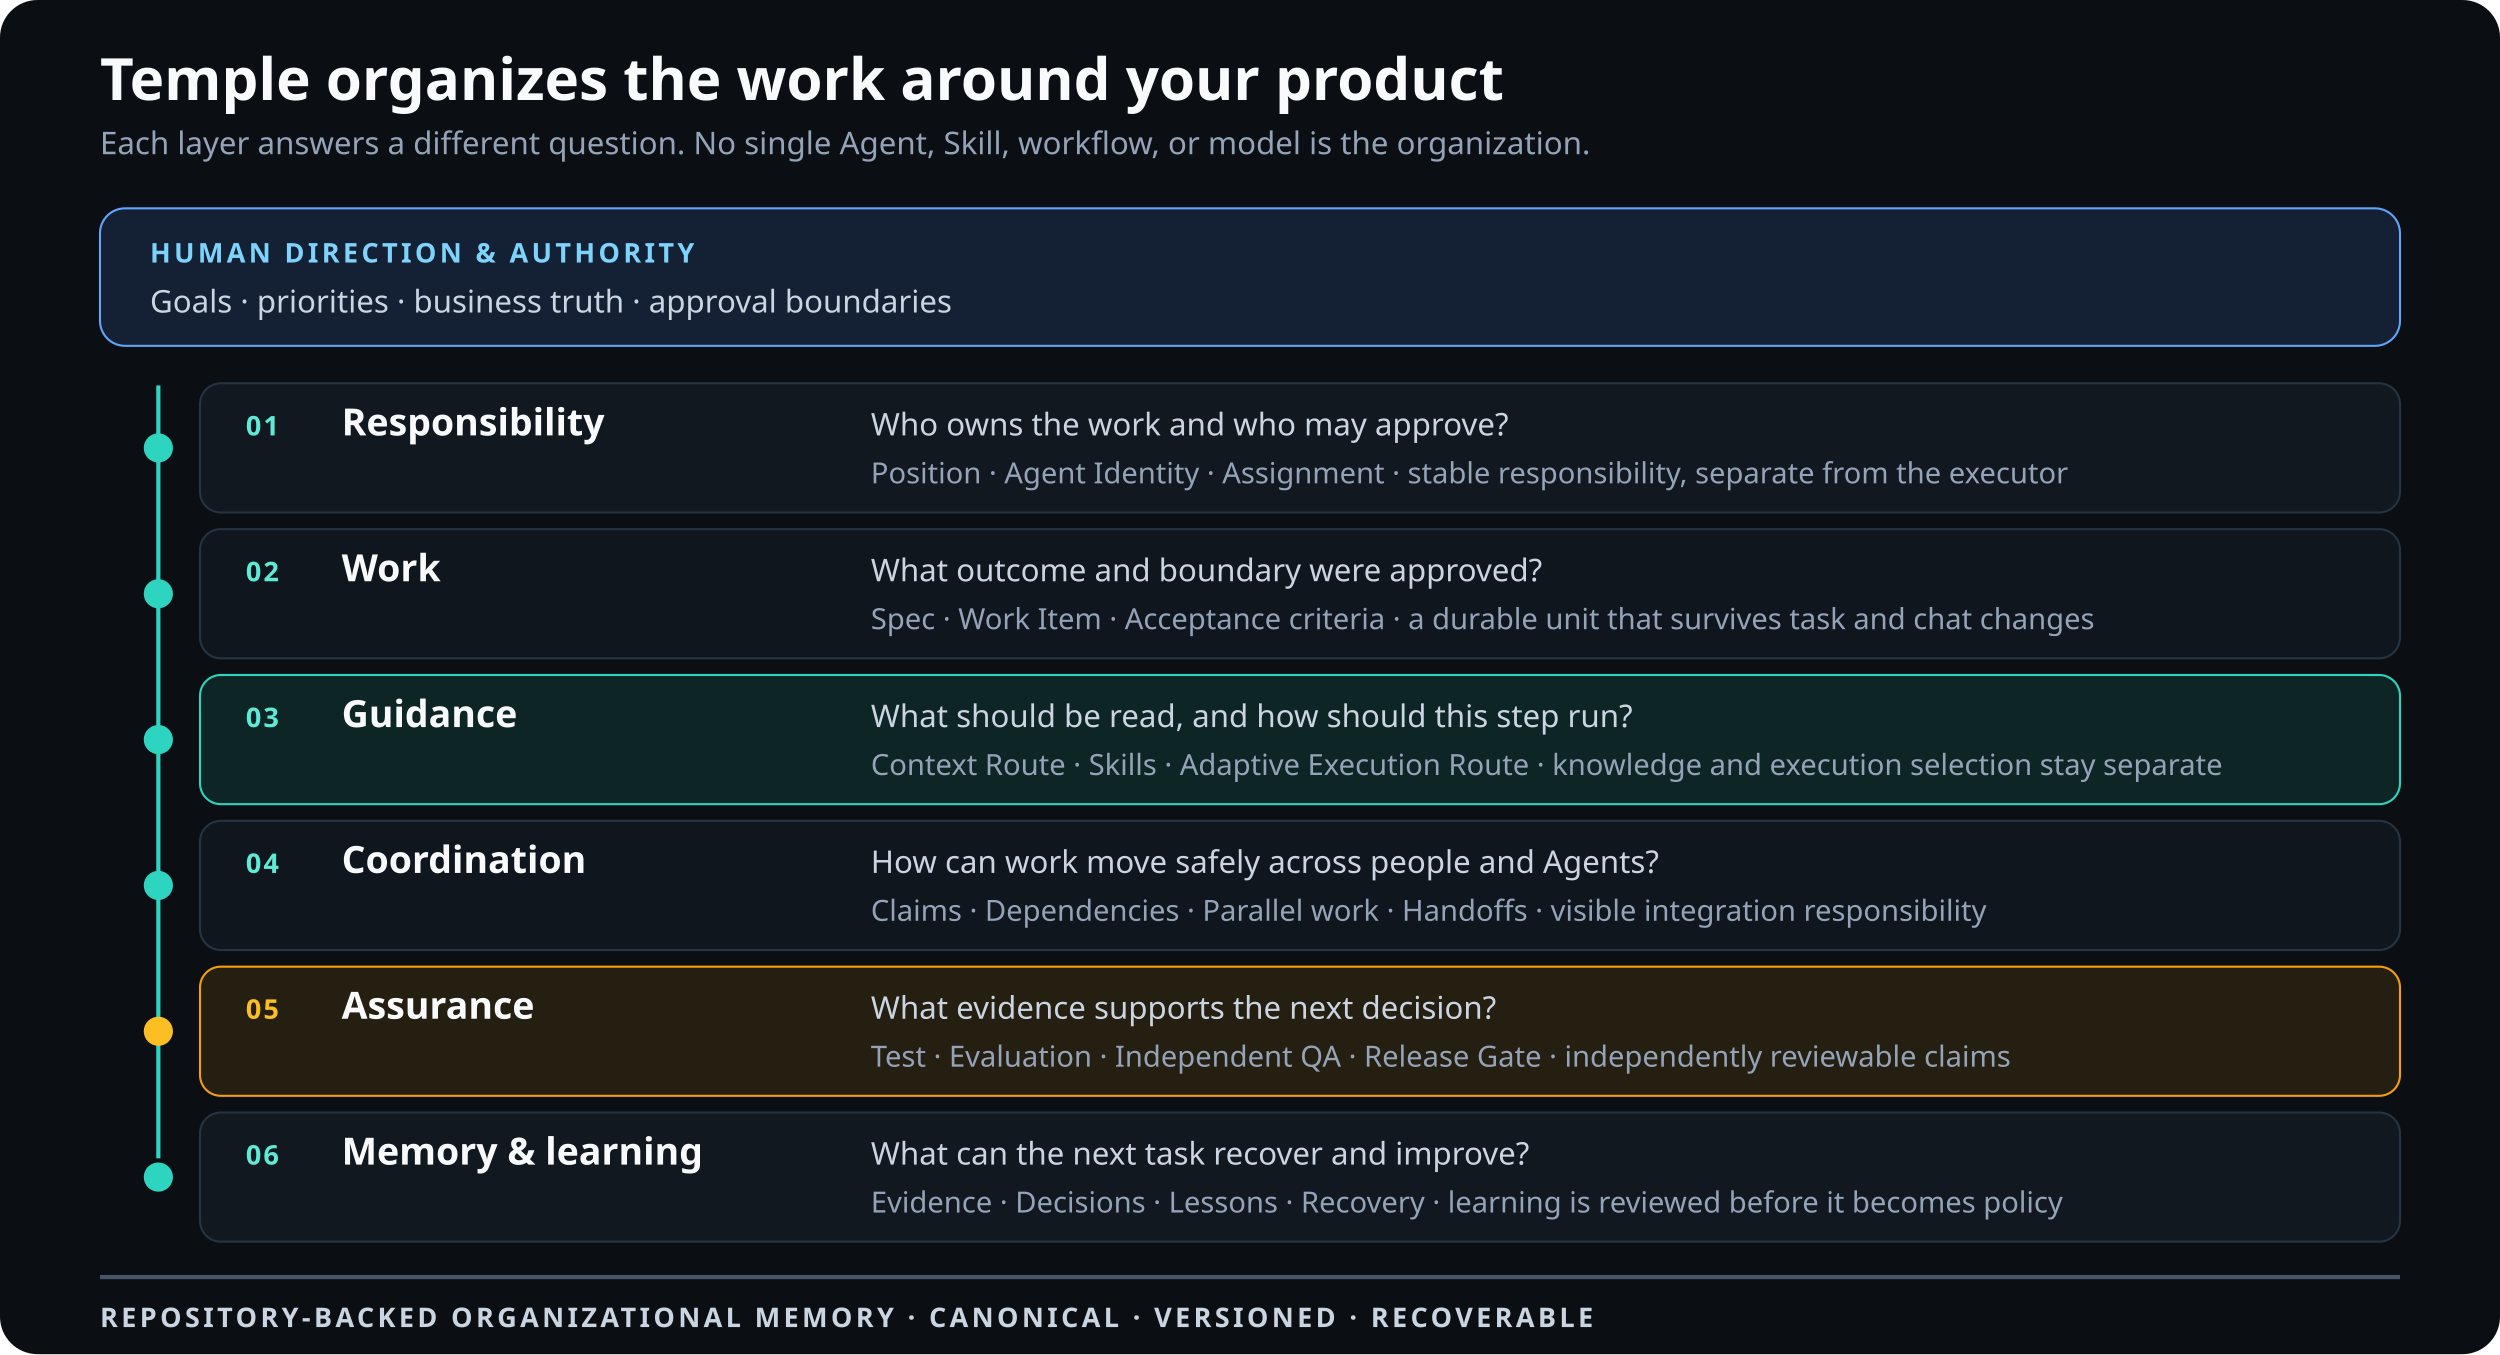
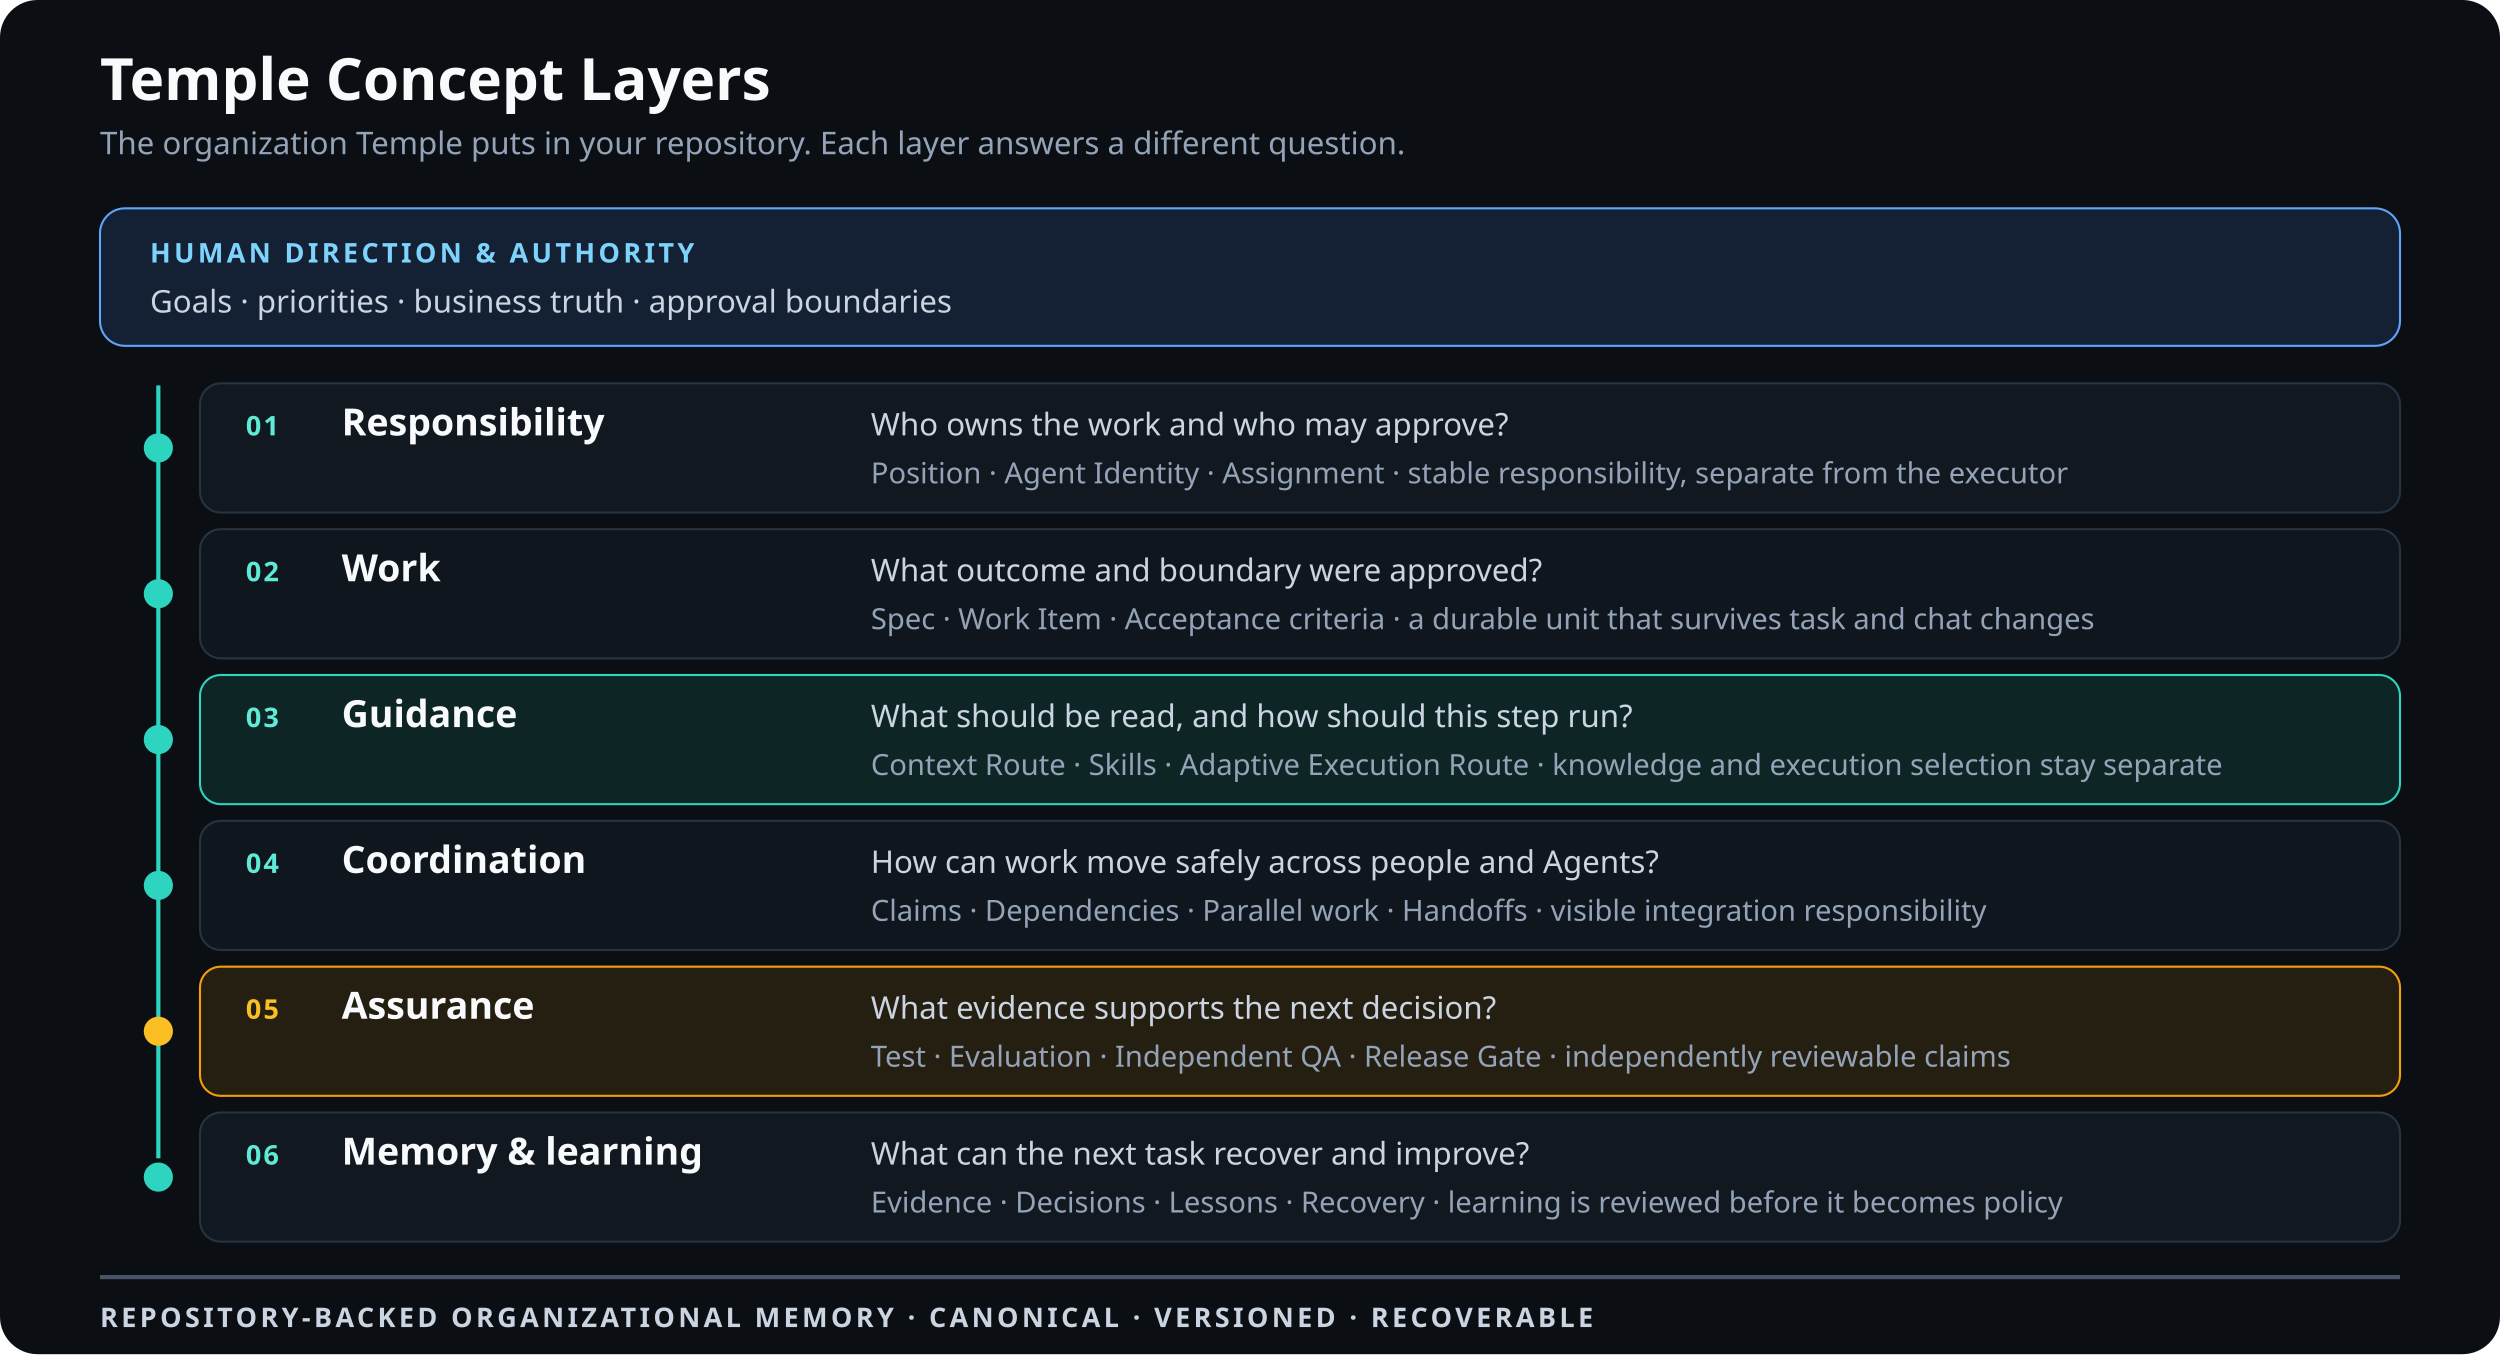
<svg xmlns="http://www.w3.org/2000/svg" width="1200" height="650" viewBox="0 0 1200 650" role="img" aria-labelledby="title desc">
  <style>
    text { font-family: -apple-system, BlinkMacSystemFont, "Segoe UI", "Noto Sans", sans-serif; }
    .title { fill: #f8fafc; font-size: 28px; font-weight: 650; }
    .subtitle { fill: #94a3b8; font-size: 15px; }
    .eyebrow { fill: #7dd3fc; font-size: 13px; font-weight: 700; letter-spacing: 1.6px; }
    .name { fill: #f8fafc; font-size: 18px; font-weight: 650; }
    .question { fill: #cbd5e1; font-size: 15px; }
    .mechanism { fill: #94a3b8; font-size: 14px; }
    .index { fill: #5eead4; font-size: 13px; font-weight: 700; letter-spacing: 1px; }
  </style>
  <rect width="1200" height="650" rx="18" fill="#0b0f14" />
-   <text x="48" y="48" class="title">Temple organizes the work around your product</text>
-   <text x="48" y="74" class="subtitle">Each layer answers a different question. No single Agent, Skill, workflow, or model is the organization.</text>
+   <text x="48" y="48" class="title">Temple Concept Layers</text>
+   <text x="48" y="74" class="subtitle">The organization Temple puts in your repository. Each layer answers a different question.</text>
  <rect x="48" y="100" width="1104" height="66" rx="12" fill="#142033" stroke="#60a5fa" />
  <text x="72" y="126" class="eyebrow">HUMAN DIRECTION &amp; AUTHORITY</text>
  <text x="72" y="150" class="question">Goals · priorities · business truth · approval boundaries</text>
  <line x1="76" y1="185" x2="76" y2="556" stroke="#2dd4bf" stroke-width="2" />
  <g transform="translate(48 184)">
    <circle cx="28" cy="31" r="7" fill="#2dd4bf" />
    <rect x="48" width="1056" height="62" rx="10" fill="#111820" stroke="#263341" />
    <text x="70" y="25" class="index">01</text>
    <text x="116" y="25" class="name">Responsibility</text>
    <text x="370" y="25" class="question">Who owns the work and who may approve?</text>
    <text x="370" y="48" class="mechanism">Position · Agent Identity · Assignment · stable responsibility, separate from the executor</text>
  </g>
  <g transform="translate(48 254)">
    <circle cx="28" cy="31" r="7" fill="#2dd4bf" />
    <rect x="48" width="1056" height="62" rx="10" fill="#0f161d" stroke="#263341" />
    <text x="70" y="25" class="index">02</text>
    <text x="116" y="25" class="name">Work</text>
    <text x="370" y="25" class="question">What outcome and boundary were approved?</text>
    <text x="370" y="48" class="mechanism">Spec · Work Item · Acceptance criteria · a durable unit that survives task and chat changes</text>
  </g>
  <g transform="translate(48 324)">
    <circle cx="28" cy="31" r="7" fill="#2dd4bf" />
    <rect x="48" width="1056" height="62" rx="10" fill="#0e2525" stroke="#2dd4bf" />
    <text x="70" y="25" class="index">03</text>
    <text x="116" y="25" class="name">Guidance</text>
    <text x="370" y="25" class="question">What should be read, and how should this step run?</text>
    <text x="370" y="48" class="mechanism">Context Route · Skills · Adaptive Execution Route · knowledge and execution selection stay separate</text>
  </g>
  <g transform="translate(48 394)">
    <circle cx="28" cy="31" r="7" fill="#2dd4bf" />
    <rect x="48" width="1056" height="62" rx="10" fill="#0f161d" stroke="#263341" />
    <text x="70" y="25" class="index">04</text>
    <text x="116" y="25" class="name">Coordination</text>
    <text x="370" y="25" class="question">How can work move safely across people and Agents?</text>
    <text x="370" y="48" class="mechanism">Claims · Dependencies · Parallel work · Handoffs · visible integration responsibility</text>
  </g>
  <g transform="translate(48 464)">
    <circle cx="28" cy="31" r="7" fill="#fbbf24" />
    <rect x="48" width="1056" height="62" rx="10" fill="#251f11" stroke="#f59e0b" />
    <text x="70" y="25" class="index" style="fill:#fbbf24">05</text>
    <text x="116" y="25" class="name">Assurance</text>
    <text x="370" y="25" class="question">What evidence supports the next decision?</text>
    <text x="370" y="48" class="mechanism">Test · Evaluation · Independent QA · Release Gate · independently reviewable claims</text>
  </g>
  <g transform="translate(48 534)">
    <circle cx="28" cy="31" r="7" fill="#2dd4bf" />
    <rect x="48" width="1056" height="62" rx="10" fill="#111820" stroke="#263341" />
    <text x="70" y="25" class="index">06</text>
    <text x="116" y="25" class="name">Memory &amp; learning</text>
    <text x="370" y="25" class="question">What can the next task recover and improve?</text>
    <text x="370" y="48" class="mechanism">Evidence · Decisions · Lessons · Recovery · learning is reviewed before it becomes policy</text>
  </g>
  <rect x="48" y="612" width="1104" height="2" fill="#475569" />
  <text x="48" y="637" class="eyebrow" style="fill:#cbd5e1">REPOSITORY-BACKED ORGANIZATIONAL MEMORY · CANONICAL · VERSIONED · RECOVERABLE</text>
</svg>
